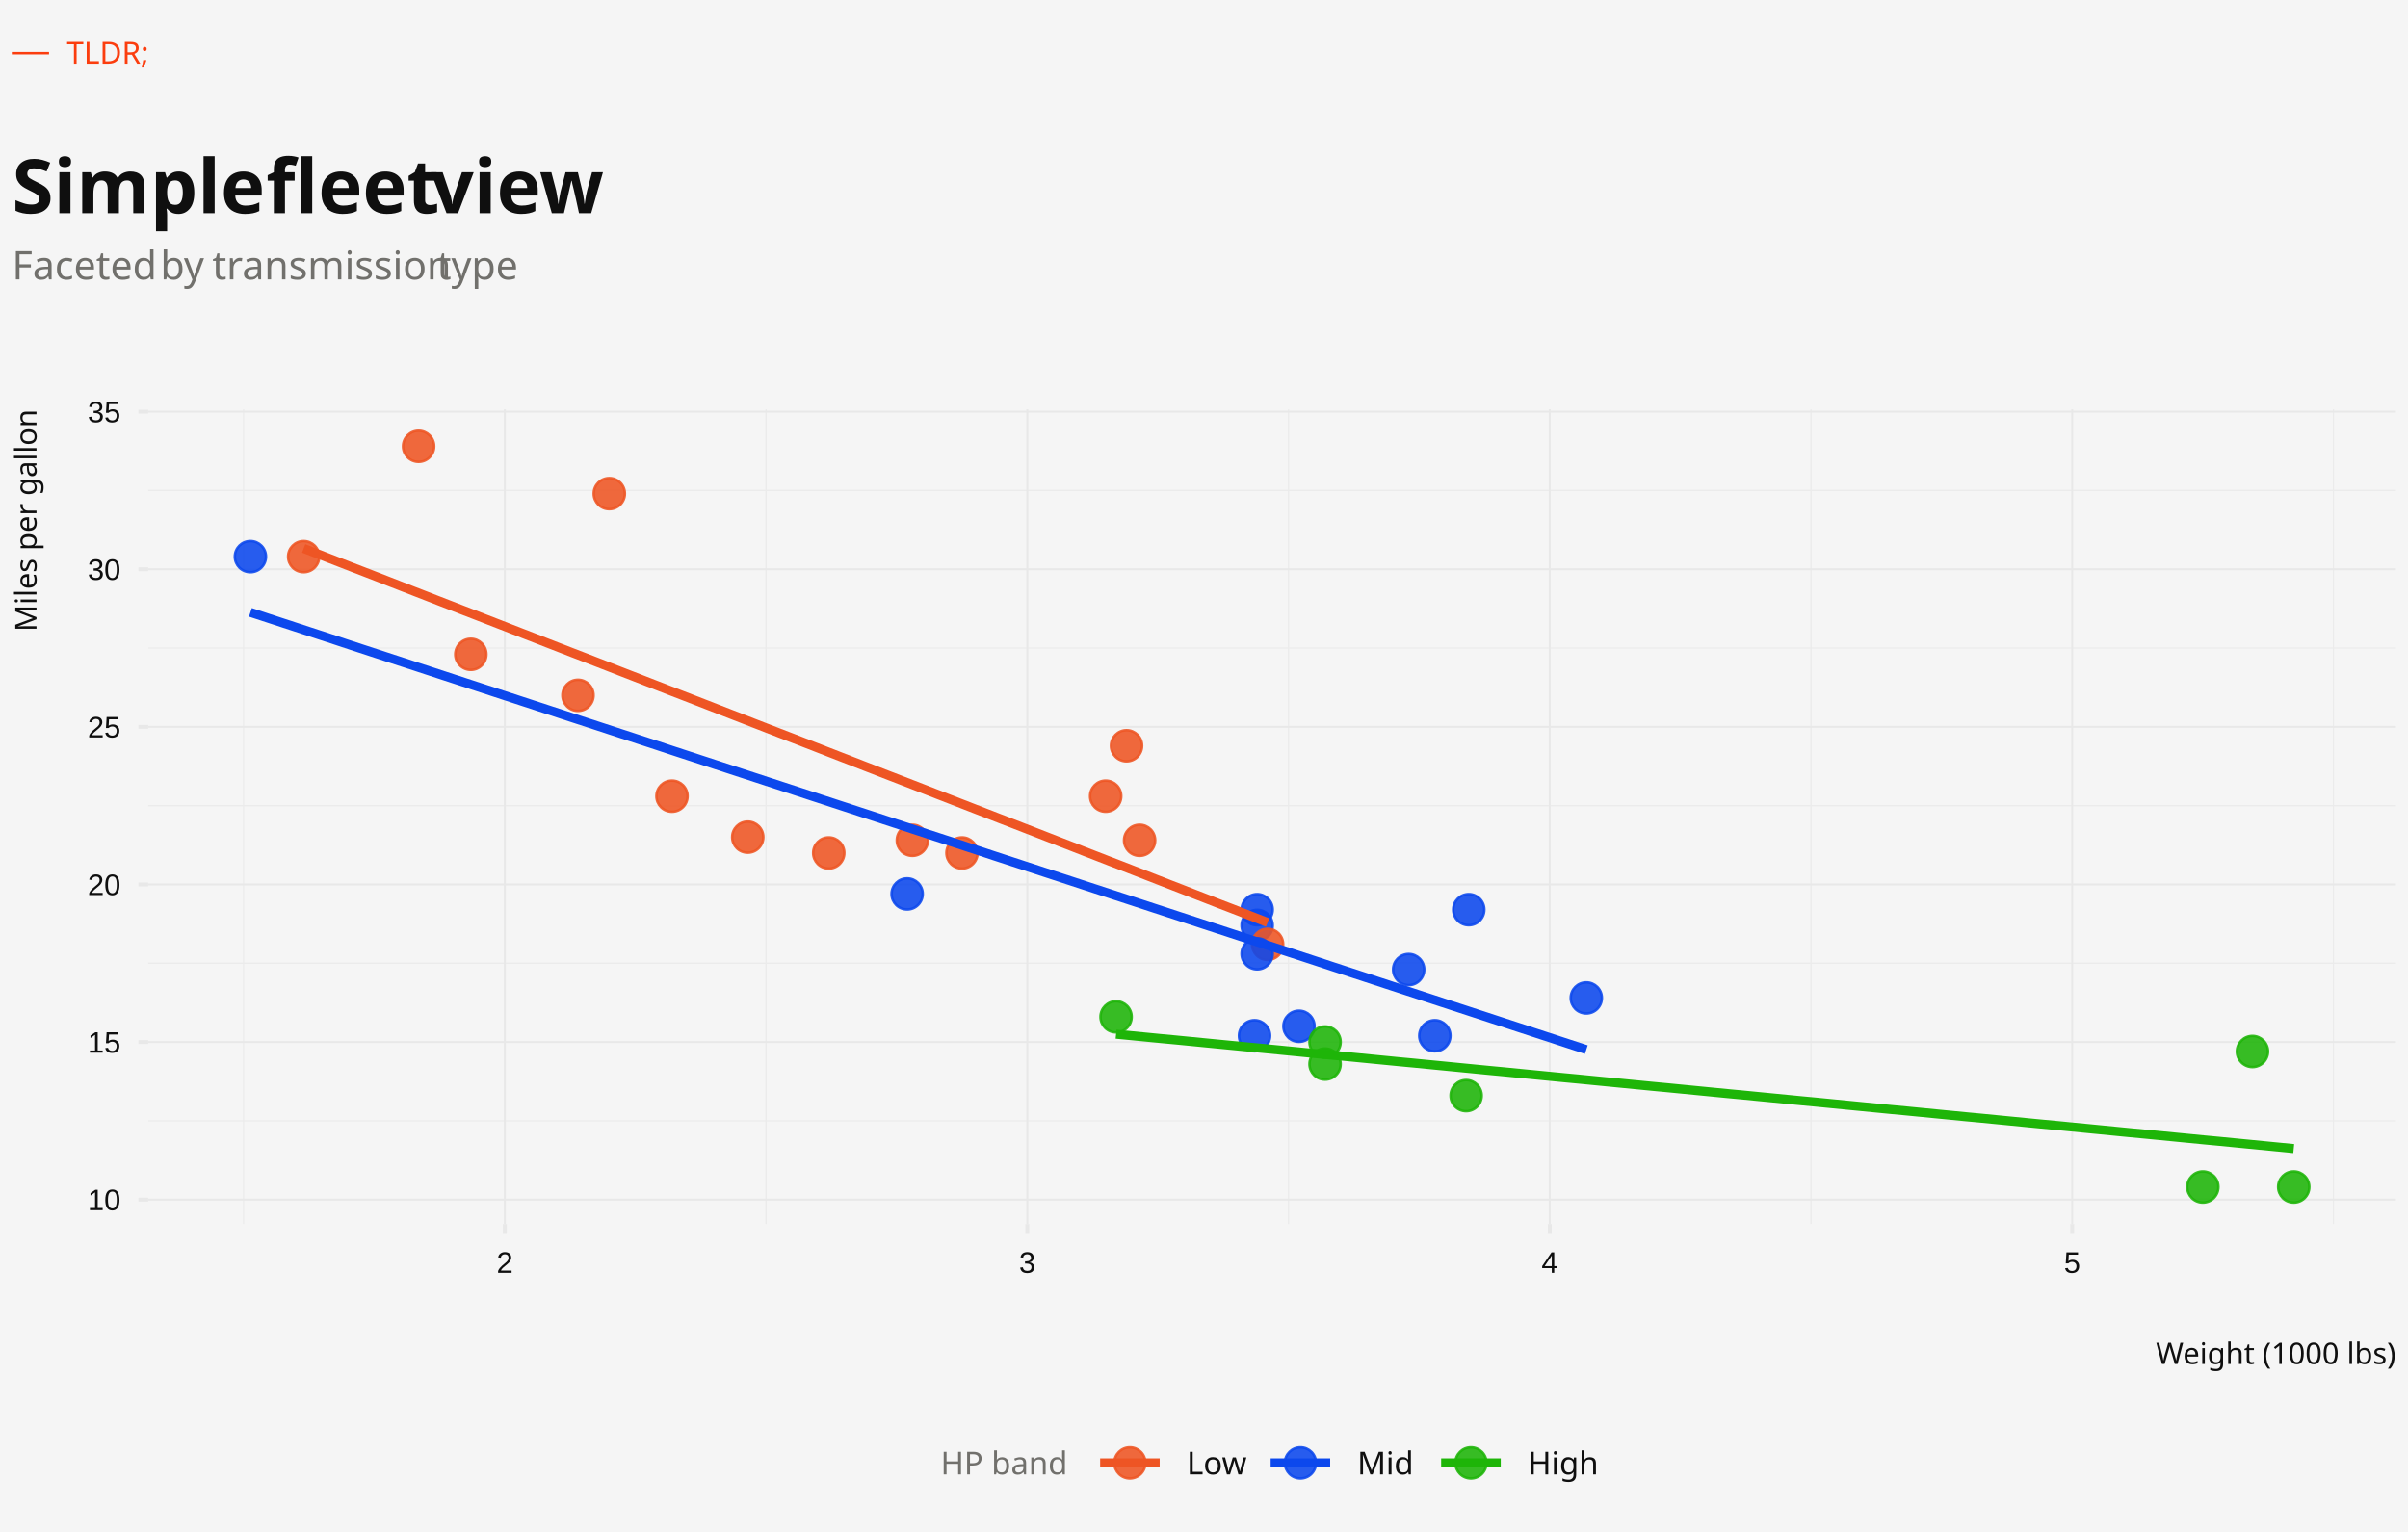
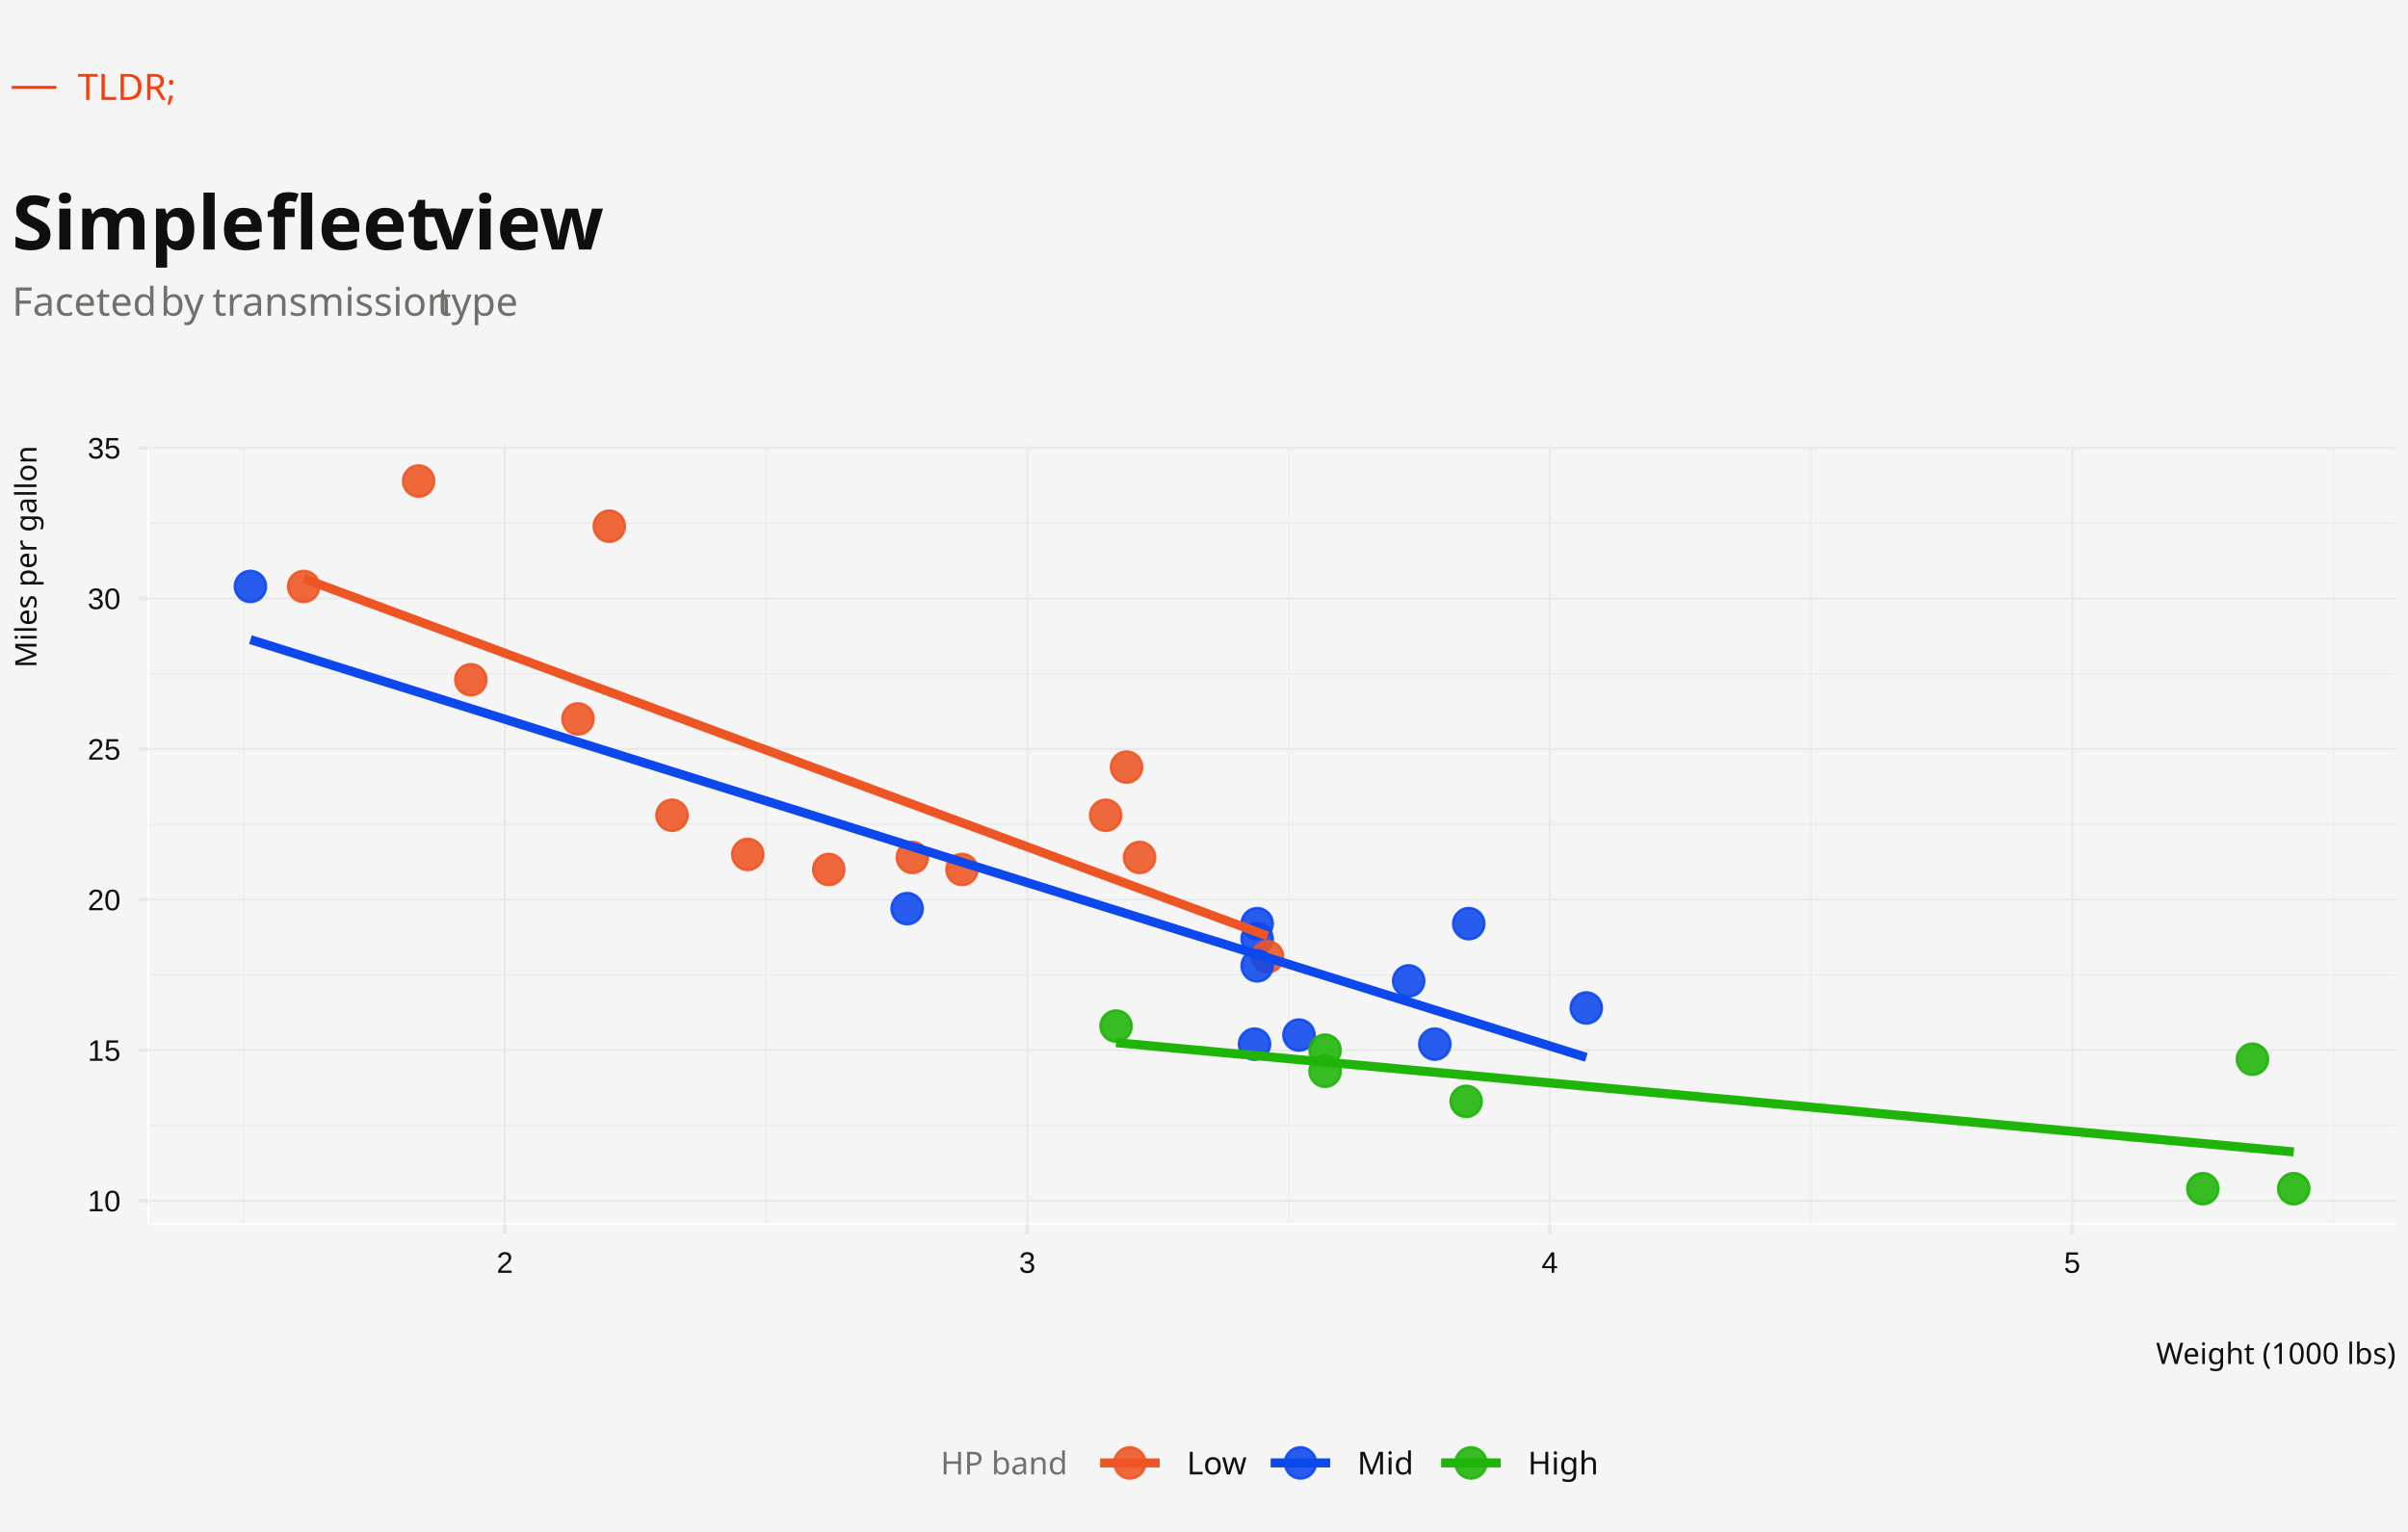
<svg xmlns="http://www.w3.org/2000/svg" width="396.00pt" height="252.00pt" viewBox="0 0 396.00 252.00">
  <g class="svglite">
    <defs>
      <style type="text/css">
    .svglite line, .svglite polyline, .svglite polygon, .svglite path, .svglite rect, .svglite circle {
      fill: none;
      stroke: #000000;
      stroke-linecap: round;
      stroke-linejoin: round;
      stroke-miterlimit: 10.00;
    }
    .svglite text {
      white-space: pre;
    }
    .svglite g.glyphgroup path {
      fill: inherit;
      stroke: none;
    }
  </style>
    </defs>
    <rect width="100%" height="100%" style="stroke: none; fill: none;" />
    <defs>
      <clipPath id="cpMC4wMHwzOTYuMDB8MC4wMHwyNTIuMDA=">
        <rect x="0.00" y="0.00" width="396.00" height="252.00" />
      </clipPath>
    </defs>
    <g clip-path="url(#cpMC4wMHwzOTYuMDB8MC4wMHwyNTIuMDA=)">
-       <rect x="0.00" y="-0" width="396.00" height="252.00" style="stroke-width: 0.63; stroke: none; fill: #F5F5F5;" />
+       <rect x="0.00" y="0.00" width="396.00" height="252.00" style="stroke-width: 0.63; stroke: none; fill: #F5F5F5;" />
    </g>
    <defs>
-       <clipPath id="cpMjQuMzh8Mzk0LjAxfDY3LjMzfDIwMS4zNg==">
-         <rect x="24.38" y="67.33" width="369.63" height="134.03" />
+       <clipPath id="cpMjQuMzh8Mzk0LjAxfDczLjMxfDIwMS4zNg==">
+         <rect x="24.38" y="73.31" width="369.63" height="128.05" />
      </clipPath>
    </defs>
-     <g clip-path="url(#cpMjQuMzh8Mzk0LjAxfDY3LjMzfDIwMS4zNg==)">
-       <rect x="24.38" y="67.33" width="369.63" height="134.03" style="stroke-width: 0.63; stroke: none; fill: #F5F5F5;" />
-       <polyline points="24.38,184.38 394.01,184.38 " style="stroke-width: 0.21; stroke: #EBEBEB; stroke-linecap: butt;" />
-       <polyline points="24.38,158.45 394.01,158.45 " style="stroke-width: 0.21; stroke: #EBEBEB; stroke-linecap: butt;" />
-       <polyline points="24.38,132.53 394.01,132.53 " style="stroke-width: 0.21; stroke: #EBEBEB; stroke-linecap: butt;" />
-       <polyline points="24.38,106.60 394.01,106.60 " style="stroke-width: 0.21; stroke: #EBEBEB; stroke-linecap: butt;" />
-       <polyline points="24.38,80.68 394.01,80.68 " style="stroke-width: 0.21; stroke: #EBEBEB; stroke-linecap: butt;" />
-       <polyline points="40.06,201.36 40.06,67.33 " style="stroke-width: 0.21; stroke: #EBEBEB; stroke-linecap: butt;" />
-       <polyline points="125.98,201.36 125.98,67.33 " style="stroke-width: 0.21; stroke: #EBEBEB; stroke-linecap: butt;" />
-       <polyline points="211.90,201.36 211.90,67.33 " style="stroke-width: 0.21; stroke: #EBEBEB; stroke-linecap: butt;" />
-       <polyline points="297.82,201.36 297.82,67.33 " style="stroke-width: 0.21; stroke: #EBEBEB; stroke-linecap: butt;" />
-       <polyline points="383.74,201.36 383.74,67.33 " style="stroke-width: 0.21; stroke: #EBEBEB; stroke-linecap: butt;" />
-       <polyline points="24.38,197.34 394.01,197.34 " style="stroke-width: 0.32; stroke: #E8E8E8; stroke-linecap: butt;" />
-       <polyline points="24.38,171.41 394.01,171.41 " style="stroke-width: 0.32; stroke: #E8E8E8; stroke-linecap: butt;" />
-       <polyline points="24.38,145.49 394.01,145.49 " style="stroke-width: 0.32; stroke: #E8E8E8; stroke-linecap: butt;" />
-       <polyline points="24.38,119.57 394.01,119.57 " style="stroke-width: 0.32; stroke: #E8E8E8; stroke-linecap: butt;" />
-       <polyline points="24.38,93.64 394.01,93.64 " style="stroke-width: 0.32; stroke: #E8E8E8; stroke-linecap: butt;" />
-       <polyline points="24.38,67.72 394.01,67.72 " style="stroke-width: 0.32; stroke: #E8E8E8; stroke-linecap: butt;" />
-       <polyline points="83.02,201.36 83.02,67.33 " style="stroke-width: 0.32; stroke: #E8E8E8; stroke-linecap: butt;" />
-       <polyline points="168.94,201.36 168.94,67.33 " style="stroke-width: 0.32; stroke: #E8E8E8; stroke-linecap: butt;" />
-       <polyline points="254.86,201.36 254.86,67.33 " style="stroke-width: 0.32; stroke: #E8E8E8; stroke-linecap: butt;" />
-       <polyline points="340.78,201.36 340.78,67.33 " style="stroke-width: 0.32; stroke: #E8E8E8; stroke-linecap: butt;" />
-       <circle cx="136.29" cy="140.31" r="2.56" style="stroke-width: 0.42; stroke: #EE5524; stroke-opacity: 0.88; fill: #EE5524; fill-opacity: 0.88;" />
-       <circle cx="158.20" cy="140.31" r="2.56" style="stroke-width: 0.42; stroke: #EE5524; stroke-opacity: 0.88; fill: #EE5524; fill-opacity: 0.88;" />
-       <circle cx="110.51" cy="130.97" r="2.56" style="stroke-width: 0.42; stroke: #EE5524; stroke-opacity: 0.88; fill: #EE5524; fill-opacity: 0.88;" />
-       <circle cx="187.41" cy="138.23" r="2.56" style="stroke-width: 0.42; stroke: #EE5524; stroke-opacity: 0.88; fill: #EE5524; fill-opacity: 0.88;" />
-       <circle cx="206.74" cy="152.23" r="2.56" style="stroke-width: 0.42; stroke: #0C48ED; stroke-opacity: 0.88; fill: #0C48ED; fill-opacity: 0.88;" />
-       <circle cx="208.46" cy="155.34" r="2.56" style="stroke-width: 0.42; stroke: #EE5524; stroke-opacity: 0.88; fill: #EE5524; fill-opacity: 0.88;" />
-       <circle cx="217.91" cy="175.04" r="2.56" style="stroke-width: 0.42; stroke: #1EB508; stroke-opacity: 0.88; fill: #1EB508; fill-opacity: 0.88;" />
-       <circle cx="185.26" cy="122.68" r="2.56" style="stroke-width: 0.42; stroke: #EE5524; stroke-opacity: 0.88; fill: #EE5524; fill-opacity: 0.88;" />
-       <circle cx="181.83" cy="130.97" r="2.56" style="stroke-width: 0.42; stroke: #EE5524; stroke-opacity: 0.88; fill: #EE5524; fill-opacity: 0.88;" />
-       <circle cx="206.74" cy="149.64" r="2.56" style="stroke-width: 0.42; stroke: #0C48ED; stroke-opacity: 0.88; fill: #0C48ED; fill-opacity: 0.88;" />
-       <circle cx="206.74" cy="156.90" r="2.56" style="stroke-width: 0.42; stroke: #0C48ED; stroke-opacity: 0.88; fill: #0C48ED; fill-opacity: 0.88;" />
-       <circle cx="260.87" cy="164.16" r="2.56" style="stroke-width: 0.42; stroke: #0C48ED; stroke-opacity: 0.88; fill: #0C48ED; fill-opacity: 0.88;" />
-       <circle cx="231.66" cy="159.49" r="2.56" style="stroke-width: 0.42; stroke: #0C48ED; stroke-opacity: 0.88; fill: #0C48ED; fill-opacity: 0.88;" />
-       <circle cx="235.96" cy="170.38" r="2.56" style="stroke-width: 0.42; stroke: #0C48ED; stroke-opacity: 0.88; fill: #0C48ED; fill-opacity: 0.88;" />
-       <circle cx="362.26" cy="195.26" r="2.56" style="stroke-width: 0.42; stroke: #1EB508; stroke-opacity: 0.88; fill: #1EB508; fill-opacity: 0.88;" />
-       <circle cx="377.21" cy="195.26" r="2.56" style="stroke-width: 0.42; stroke: #1EB508; stroke-opacity: 0.88; fill: #1EB508; fill-opacity: 0.88;" />
-       <circle cx="370.42" cy="172.97" r="2.56" style="stroke-width: 0.42; stroke: #1EB508; stroke-opacity: 0.88; fill: #1EB508; fill-opacity: 0.88;" />
-       <circle cx="100.20" cy="81.20" r="2.56" style="stroke-width: 0.42; stroke: #EE5524; stroke-opacity: 0.88; fill: #EE5524; fill-opacity: 0.88;" />
-       <circle cx="49.94" cy="91.57" r="2.56" style="stroke-width: 0.42; stroke: #EE5524; stroke-opacity: 0.88; fill: #EE5524; fill-opacity: 0.88;" />
-       <circle cx="68.84" cy="73.42" r="2.56" style="stroke-width: 0.42; stroke: #EE5524; stroke-opacity: 0.88; fill: #EE5524; fill-opacity: 0.88;" />
-       <circle cx="122.97" cy="137.71" r="2.56" style="stroke-width: 0.42; stroke: #EE5524; stroke-opacity: 0.88; fill: #EE5524; fill-opacity: 0.88;" />
-       <circle cx="213.62" cy="168.82" r="2.56" style="stroke-width: 0.42; stroke: #0C48ED; stroke-opacity: 0.88; fill: #0C48ED; fill-opacity: 0.88;" />
-       <circle cx="206.31" cy="170.38" r="2.56" style="stroke-width: 0.42; stroke: #0C48ED; stroke-opacity: 0.88; fill: #0C48ED; fill-opacity: 0.88;" />
-       <circle cx="241.11" cy="180.23" r="2.56" style="stroke-width: 0.42; stroke: #1EB508; stroke-opacity: 0.88; fill: #1EB508; fill-opacity: 0.88;" />
-       <circle cx="241.54" cy="149.64" r="2.56" style="stroke-width: 0.42; stroke: #0C48ED; stroke-opacity: 0.88; fill: #0C48ED; fill-opacity: 0.88;" />
-       <circle cx="77.43" cy="107.64" r="2.56" style="stroke-width: 0.42; stroke: #EE5524; stroke-opacity: 0.88; fill: #EE5524; fill-opacity: 0.88;" />
-       <circle cx="95.05" cy="114.38" r="2.56" style="stroke-width: 0.42; stroke: #EE5524; stroke-opacity: 0.88; fill: #EE5524; fill-opacity: 0.88;" />
-       <circle cx="41.18" cy="91.57" r="2.56" style="stroke-width: 0.42; stroke: #0C48ED; stroke-opacity: 0.88; fill: #0C48ED; fill-opacity: 0.88;" />
-       <circle cx="183.54" cy="167.27" r="2.56" style="stroke-width: 0.42; stroke: #1EB508; stroke-opacity: 0.88; fill: #1EB508; fill-opacity: 0.88;" />
-       <circle cx="149.18" cy="147.05" r="2.56" style="stroke-width: 0.42; stroke: #0C48ED; stroke-opacity: 0.88; fill: #0C48ED; fill-opacity: 0.88;" />
-       <circle cx="217.91" cy="171.41" r="2.56" style="stroke-width: 0.42; stroke: #1EB508; stroke-opacity: 0.88; fill: #1EB508; fill-opacity: 0.88;" />
-       <circle cx="150.04" cy="138.23" r="2.56" style="stroke-width: 0.42; stroke: #EE5524; stroke-opacity: 0.88; fill: #EE5524; fill-opacity: 0.88;" />
-       <polyline points="49.94,90.22 51.95,91.00 53.95,91.78 55.96,92.56 57.97,93.34 59.97,94.11 61.98,94.89 63.99,95.67 65.99,96.45 68.00,97.23 70.01,98.01 72.01,98.79 74.02,99.57 76.03,100.35 78.03,101.12 80.04,101.90 82.05,102.68 84.05,103.46 86.06,104.24 88.07,105.02 90.07,105.80 92.08,106.58 94.09,107.36 96.09,108.13 98.10,108.91 100.11,109.69 102.11,110.47 104.12,111.25 106.13,112.03 108.13,112.81 110.14,113.59 112.14,114.36 114.15,115.14 116.16,115.92 118.16,116.70 120.17,117.48 122.18,118.26 124.18,119.04 126.19,119.82 128.20,120.60 130.20,121.37 132.21,122.15 134.22,122.93 136.22,123.71 138.23,124.49 140.24,125.27 142.24,126.05 144.25,126.83 146.26,127.61 148.26,128.38 150.27,129.16 152.28,129.94 154.28,130.72 156.29,131.50 158.30,132.28 160.30,133.06 162.31,133.84 164.32,134.62 166.32,135.39 168.33,136.17 170.34,136.95 172.34,137.73 174.35,138.51 176.36,139.29 178.36,140.07 180.37,140.85 182.38,141.63 184.38,142.40 186.39,143.18 188.40,143.96 190.40,144.74 192.41,145.52 194.42,146.30 196.42,147.08 198.43,147.86 200.43,148.64 202.44,149.41 204.45,150.19 206.45,150.97 208.46,151.75 " style="stroke-width: 1.49; stroke: #EE5524; stroke-linecap: butt;" />
-       <polyline points="41.18,100.73 43.96,101.64 46.74,102.55 49.52,103.46 52.30,104.37 55.08,105.28 57.86,106.20 60.64,107.11 63.42,108.02 66.21,108.93 68.99,109.84 71.77,110.75 74.55,111.66 77.33,112.57 80.11,113.48 82.89,114.39 85.67,115.30 88.45,116.21 91.23,117.12 94.01,118.03 96.80,118.94 99.58,119.85 102.36,120.76 105.14,121.67 107.92,122.58 110.70,123.50 113.48,124.41 116.26,125.32 119.04,126.23 121.82,127.14 124.61,128.05 127.39,128.96 130.17,129.87 132.95,130.78 135.73,131.69 138.51,132.60 141.29,133.51 144.07,134.42 146.85,135.33 149.63,136.24 152.41,137.15 155.20,138.06 157.98,138.97 160.76,139.88 163.54,140.80 166.32,141.71 169.10,142.62 171.88,143.53 174.66,144.44 177.44,145.35 180.22,146.26 183.01,147.17 185.79,148.08 188.57,148.99 191.35,149.90 194.13,150.81 196.91,151.72 199.69,152.63 202.47,153.54 205.25,154.45 208.03,155.36 210.81,156.27 213.60,157.18 216.38,158.09 219.16,159.01 221.94,159.92 224.72,160.83 227.50,161.74 230.28,162.65 233.06,163.56 235.84,164.47 238.62,165.38 241.41,166.29 244.19,167.20 246.97,168.11 249.75,169.02 252.53,169.93 255.31,170.84 258.09,171.75 260.87,172.66 " style="stroke-width: 1.49; stroke: #0C48ED; stroke-linecap: butt;" />
-       <polyline points="183.54,170.12 186.00,170.36 188.45,170.60 190.90,170.84 193.35,171.07 195.80,171.31 198.25,171.55 200.70,171.79 203.16,172.03 205.61,172.27 208.06,172.50 210.51,172.74 212.96,172.98 215.41,173.22 217.86,173.46 220.32,173.69 222.77,173.93 225.22,174.17 227.67,174.41 230.12,174.65 232.57,174.88 235.02,175.12 237.48,175.36 239.93,175.60 242.38,175.84 244.83,176.08 247.28,176.31 249.73,176.55 252.18,176.79 254.64,177.03 257.09,177.27 259.54,177.50 261.99,177.74 264.44,177.98 266.89,178.22 269.34,178.46 271.80,178.70 274.25,178.93 276.70,179.17 279.15,179.41 281.60,179.65 284.05,179.89 286.50,180.12 288.96,180.36 291.41,180.60 293.86,180.84 296.31,181.08 298.76,181.31 301.21,181.55 303.66,181.79 306.12,182.03 308.57,182.27 311.02,182.51 313.47,182.74 315.92,182.98 318.37,183.22 320.82,183.46 323.28,183.70 325.73,183.93 328.18,184.17 330.63,184.41 333.08,184.65 335.53,184.89 337.98,185.12 340.43,185.36 342.89,185.60 345.34,185.84 347.79,186.08 350.24,186.32 352.69,186.55 355.14,186.79 357.59,187.03 360.05,187.27 362.50,187.51 364.95,187.74 367.40,187.98 369.85,188.22 372.30,188.46 374.75,188.70 377.21,188.94 " style="stroke-width: 1.49; stroke: #1EB508; stroke-linecap: butt;" />
+     <g clip-path="url(#cpMjQuMzh8Mzk0LjAxfDczLjMxfDIwMS4zNg==)">
+       <rect x="24.38" y="73.31" width="369.63" height="128.05" style="stroke-width: 0.63; stroke: none; fill: #F5F5F5;" />
+       <polyline points="24.38,185.13 394.01,185.13 " style="stroke-width: 0.21; stroke: #EBEBEB; stroke-linecap: butt;" />
+       <polyline points="24.38,160.37 394.01,160.37 " style="stroke-width: 0.21; stroke: #EBEBEB; stroke-linecap: butt;" />
+       <polyline points="24.38,135.60 394.01,135.60 " style="stroke-width: 0.21; stroke: #EBEBEB; stroke-linecap: butt;" />
+       <polyline points="24.38,110.83 394.01,110.83 " style="stroke-width: 0.21; stroke: #EBEBEB; stroke-linecap: butt;" />
+       <polyline points="24.38,86.06 394.01,86.06 " style="stroke-width: 0.21; stroke: #EBEBEB; stroke-linecap: butt;" />
+       <polyline points="40.06,201.36 40.06,73.31 " style="stroke-width: 0.21; stroke: #EBEBEB; stroke-linecap: butt;" />
+       <polyline points="125.98,201.36 125.98,73.31 " style="stroke-width: 0.21; stroke: #EBEBEB; stroke-linecap: butt;" />
+       <polyline points="211.90,201.36 211.90,73.31 " style="stroke-width: 0.21; stroke: #EBEBEB; stroke-linecap: butt;" />
+       <polyline points="297.82,201.36 297.82,73.31 " style="stroke-width: 0.21; stroke: #EBEBEB; stroke-linecap: butt;" />
+       <polyline points="383.74,201.36 383.74,73.31 " style="stroke-width: 0.21; stroke: #EBEBEB; stroke-linecap: butt;" />
+       <polyline points="24.38,197.52 394.01,197.52 " style="stroke-width: 0.32; stroke: #E8E8E8; stroke-linecap: butt;" />
+       <polyline points="24.38,172.75 394.01,172.75 " style="stroke-width: 0.32; stroke: #E8E8E8; stroke-linecap: butt;" />
+       <polyline points="24.38,147.98 394.01,147.98 " style="stroke-width: 0.32; stroke: #E8E8E8; stroke-linecap: butt;" />
+       <polyline points="24.38,123.21 394.01,123.21 " style="stroke-width: 0.32; stroke: #E8E8E8; stroke-linecap: butt;" />
+       <polyline points="24.38,98.45 394.01,98.45 " style="stroke-width: 0.32; stroke: #E8E8E8; stroke-linecap: butt;" />
+       <polyline points="24.38,73.68 394.01,73.68 " style="stroke-width: 0.32; stroke: #E8E8E8; stroke-linecap: butt;" />
+       <polyline points="83.02,201.36 83.02,73.31 " style="stroke-width: 0.32; stroke: #E8E8E8; stroke-linecap: butt;" />
+       <polyline points="168.94,201.36 168.94,73.31 " style="stroke-width: 0.32; stroke: #E8E8E8; stroke-linecap: butt;" />
+       <polyline points="254.86,201.36 254.86,73.31 " style="stroke-width: 0.32; stroke: #E8E8E8; stroke-linecap: butt;" />
+       <polyline points="340.78,201.36 340.78,73.31 " style="stroke-width: 0.32; stroke: #E8E8E8; stroke-linecap: butt;" />
+       <circle cx="136.29" cy="143.03" r="2.56" style="stroke-width: 0.42; stroke: #EE5524; stroke-opacity: 0.88; fill: #EE5524; fill-opacity: 0.88;" />
+       <circle cx="158.20" cy="143.03" r="2.56" style="stroke-width: 0.42; stroke: #EE5524; stroke-opacity: 0.88; fill: #EE5524; fill-opacity: 0.88;" />
+       <circle cx="110.51" cy="134.11" r="2.56" style="stroke-width: 0.42; stroke: #EE5524; stroke-opacity: 0.88; fill: #EE5524; fill-opacity: 0.88;" />
+       <circle cx="187.41" cy="141.05" r="2.56" style="stroke-width: 0.42; stroke: #EE5524; stroke-opacity: 0.88; fill: #EE5524; fill-opacity: 0.88;" />
+       <circle cx="206.74" cy="154.42" r="2.56" style="stroke-width: 0.42; stroke: #0C48ED; stroke-opacity: 0.88; fill: #0C48ED; fill-opacity: 0.88;" />
+       <circle cx="208.46" cy="157.39" r="2.56" style="stroke-width: 0.42; stroke: #EE5524; stroke-opacity: 0.88; fill: #EE5524; fill-opacity: 0.88;" />
+       <circle cx="217.91" cy="176.22" r="2.56" style="stroke-width: 0.42; stroke: #1EB508; stroke-opacity: 0.88; fill: #1EB508; fill-opacity: 0.88;" />
+       <circle cx="185.26" cy="126.19" r="2.56" style="stroke-width: 0.42; stroke: #EE5524; stroke-opacity: 0.88; fill: #EE5524; fill-opacity: 0.88;" />
+       <circle cx="181.83" cy="134.11" r="2.56" style="stroke-width: 0.42; stroke: #EE5524; stroke-opacity: 0.88; fill: #EE5524; fill-opacity: 0.88;" />
+       <circle cx="206.74" cy="151.94" r="2.56" style="stroke-width: 0.42; stroke: #0C48ED; stroke-opacity: 0.88; fill: #0C48ED; fill-opacity: 0.88;" />
+       <circle cx="206.74" cy="158.88" r="2.56" style="stroke-width: 0.42; stroke: #0C48ED; stroke-opacity: 0.88; fill: #0C48ED; fill-opacity: 0.88;" />
+       <circle cx="260.87" cy="165.81" r="2.56" style="stroke-width: 0.42; stroke: #0C48ED; stroke-opacity: 0.88; fill: #0C48ED; fill-opacity: 0.88;" />
+       <circle cx="231.66" cy="161.36" r="2.56" style="stroke-width: 0.42; stroke: #0C48ED; stroke-opacity: 0.88; fill: #0C48ED; fill-opacity: 0.88;" />
+       <circle cx="235.96" cy="171.76" r="2.56" style="stroke-width: 0.42; stroke: #0C48ED; stroke-opacity: 0.88; fill: #0C48ED; fill-opacity: 0.88;" />
+       <circle cx="362.26" cy="195.54" r="2.56" style="stroke-width: 0.42; stroke: #1EB508; stroke-opacity: 0.88; fill: #1EB508; fill-opacity: 0.88;" />
+       <circle cx="377.21" cy="195.54" r="2.56" style="stroke-width: 0.42; stroke: #1EB508; stroke-opacity: 0.88; fill: #1EB508; fill-opacity: 0.88;" />
+       <circle cx="370.42" cy="174.24" r="2.56" style="stroke-width: 0.42; stroke: #1EB508; stroke-opacity: 0.88; fill: #1EB508; fill-opacity: 0.88;" />
+       <circle cx="100.20" cy="86.56" r="2.56" style="stroke-width: 0.42; stroke: #EE5524; stroke-opacity: 0.88; fill: #EE5524; fill-opacity: 0.88;" />
+       <circle cx="49.94" cy="96.47" r="2.56" style="stroke-width: 0.42; stroke: #EE5524; stroke-opacity: 0.88; fill: #EE5524; fill-opacity: 0.88;" />
+       <circle cx="68.84" cy="79.13" r="2.56" style="stroke-width: 0.42; stroke: #EE5524; stroke-opacity: 0.88; fill: #EE5524; fill-opacity: 0.88;" />
+       <circle cx="122.97" cy="140.55" r="2.56" style="stroke-width: 0.42; stroke: #EE5524; stroke-opacity: 0.88; fill: #EE5524; fill-opacity: 0.88;" />
+       <circle cx="213.62" cy="170.27" r="2.56" style="stroke-width: 0.42; stroke: #0C48ED; stroke-opacity: 0.88; fill: #0C48ED; fill-opacity: 0.88;" />
+       <circle cx="206.31" cy="171.76" r="2.56" style="stroke-width: 0.42; stroke: #0C48ED; stroke-opacity: 0.88; fill: #0C48ED; fill-opacity: 0.88;" />
+       <circle cx="241.11" cy="181.17" r="2.56" style="stroke-width: 0.42; stroke: #1EB508; stroke-opacity: 0.88; fill: #1EB508; fill-opacity: 0.88;" />
+       <circle cx="241.54" cy="151.94" r="2.56" style="stroke-width: 0.42; stroke: #0C48ED; stroke-opacity: 0.88; fill: #0C48ED; fill-opacity: 0.88;" />
+       <circle cx="77.43" cy="111.82" r="2.56" style="stroke-width: 0.42; stroke: #EE5524; stroke-opacity: 0.88; fill: #EE5524; fill-opacity: 0.88;" />
+       <circle cx="95.05" cy="118.26" r="2.56" style="stroke-width: 0.42; stroke: #EE5524; stroke-opacity: 0.88; fill: #EE5524; fill-opacity: 0.88;" />
+       <circle cx="41.18" cy="96.47" r="2.56" style="stroke-width: 0.42; stroke: #0C48ED; stroke-opacity: 0.88; fill: #0C48ED; fill-opacity: 0.88;" />
+       <circle cx="183.54" cy="168.79" r="2.56" style="stroke-width: 0.42; stroke: #1EB508; stroke-opacity: 0.88; fill: #1EB508; fill-opacity: 0.88;" />
+       <circle cx="149.18" cy="149.47" r="2.56" style="stroke-width: 0.42; stroke: #0C48ED; stroke-opacity: 0.88; fill: #0C48ED; fill-opacity: 0.88;" />
+       <circle cx="217.91" cy="172.75" r="2.56" style="stroke-width: 0.42; stroke: #1EB508; stroke-opacity: 0.88; fill: #1EB508; fill-opacity: 0.88;" />
+       <circle cx="150.04" cy="141.05" r="2.56" style="stroke-width: 0.42; stroke: #EE5524; stroke-opacity: 0.88; fill: #EE5524; fill-opacity: 0.88;" />
+       <polyline points="49.94,95.18 51.95,95.92 53.95,96.66 55.96,97.41 57.97,98.15 59.97,98.90 61.98,99.64 63.99,100.39 65.99,101.13 68.00,101.87 70.01,102.62 72.01,103.36 74.02,104.11 76.03,104.85 78.03,105.59 80.04,106.34 82.05,107.08 84.05,107.83 86.06,108.57 88.07,109.32 90.07,110.06 92.08,110.80 94.09,111.55 96.09,112.29 98.10,113.04 100.11,113.78 102.11,114.52 104.12,115.27 106.13,116.01 108.13,116.76 110.14,117.50 112.14,118.24 114.15,118.99 116.16,119.73 118.16,120.48 120.17,121.22 122.18,121.97 124.18,122.71 126.19,123.45 128.20,124.20 130.20,124.94 132.21,125.69 134.22,126.43 136.22,127.17 138.23,127.92 140.24,128.66 142.24,129.41 144.25,130.15 146.26,130.89 148.26,131.64 150.27,132.38 152.28,133.13 154.28,133.87 156.29,134.62 158.30,135.36 160.30,136.10 162.31,136.85 164.32,137.59 166.32,138.34 168.33,139.08 170.34,139.82 172.34,140.57 174.35,141.31 176.36,142.06 178.36,142.80 180.37,143.55 182.38,144.29 184.38,145.03 186.39,145.78 188.40,146.52 190.40,147.27 192.41,148.01 194.42,148.75 196.42,149.50 198.43,150.24 200.43,150.99 202.44,151.73 204.45,152.47 206.45,153.22 208.46,153.96 " style="stroke-width: 1.49; stroke: #EE5524; stroke-linecap: butt;" />
+       <polyline points="41.18,105.22 43.96,106.09 46.74,106.96 49.52,107.83 52.30,108.70 55.08,109.57 57.86,110.44 60.64,111.31 63.42,112.18 66.21,113.05 68.99,113.92 71.77,114.79 74.55,115.66 77.33,116.53 80.11,117.40 82.89,118.27 85.67,119.14 88.45,120.01 91.23,120.88 94.01,121.75 96.80,122.62 99.58,123.49 102.36,124.36 105.14,125.23 107.92,126.10 110.70,126.97 113.48,127.84 116.26,128.71 119.04,129.58 121.82,130.45 124.61,131.32 127.39,132.19 130.17,133.06 132.95,133.93 135.73,134.80 138.51,135.67 141.29,136.54 144.07,137.41 146.85,138.28 149.63,139.15 152.41,140.02 155.20,140.89 157.98,141.76 160.76,142.63 163.54,143.50 166.32,144.37 169.10,145.24 171.88,146.11 174.66,146.98 177.44,147.85 180.22,148.72 183.01,149.59 185.79,150.46 188.57,151.33 191.35,152.20 194.13,153.07 196.91,153.94 199.69,154.80 202.47,155.67 205.25,156.54 208.03,157.41 210.81,158.28 213.60,159.15 216.38,160.02 219.16,160.89 221.94,161.76 224.72,162.63 227.50,163.50 230.28,164.37 233.06,165.24 235.84,166.11 238.62,166.98 241.41,167.85 244.19,168.72 246.97,169.59 249.75,170.46 252.53,171.33 255.31,172.20 258.09,173.07 260.87,173.94 " style="stroke-width: 1.49; stroke: #0C48ED; stroke-linecap: butt;" />
+       <polyline points="183.54,171.52 186.00,171.74 188.45,171.97 190.90,172.20 193.35,172.43 195.80,172.65 198.25,172.88 200.70,173.11 203.16,173.34 205.61,173.56 208.06,173.79 210.51,174.02 212.96,174.25 215.41,174.47 217.86,174.70 220.32,174.93 222.77,175.16 225.22,175.38 227.67,175.61 230.12,175.84 232.57,176.07 235.02,176.29 237.48,176.52 239.93,176.75 242.38,176.98 244.83,177.20 247.28,177.43 249.73,177.66 252.18,177.89 254.64,178.11 257.09,178.34 259.54,178.57 261.99,178.80 264.44,179.02 266.89,179.25 269.34,179.48 271.80,179.71 274.25,179.93 276.70,180.16 279.15,180.39 281.60,180.62 284.05,180.84 286.50,181.07 288.96,181.30 291.41,181.53 293.86,181.75 296.31,181.98 298.76,182.21 301.21,182.44 303.66,182.66 306.12,182.89 308.57,183.12 311.02,183.35 313.47,183.57 315.92,183.80 318.37,184.03 320.82,184.26 323.28,184.48 325.73,184.71 328.18,184.94 330.63,185.17 333.08,185.39 335.53,185.62 337.98,185.85 340.43,186.08 342.89,186.30 345.34,186.53 347.79,186.76 350.24,186.99 352.69,187.21 355.14,187.44 357.59,187.67 360.05,187.90 362.50,188.12 364.95,188.35 367.40,188.58 369.85,188.81 372.30,189.03 374.75,189.26 377.21,189.49 " style="stroke-width: 1.49; stroke: #1EB508; stroke-linecap: butt;" />
    </g>
    <g clip-path="url(#cpMC4wMHwzOTYuMDB8MC4wMHwyNTIuMDA=)">
-       <text x="19.84" y="199.08" text-anchor="end" style="font-size: 4.88px;fill: #0F0F0F; font-family: &quot;Arial&quot;;" textLength="5.44px" lengthAdjust="spacingAndGlyphs">10</text>
-       <text x="19.84" y="173.16" text-anchor="end" style="font-size: 4.88px;fill: #0F0F0F; font-family: &quot;Arial&quot;;" textLength="5.44px" lengthAdjust="spacingAndGlyphs">15</text>
-       <text x="19.84" y="147.24" text-anchor="end" style="font-size: 4.88px;fill: #0F0F0F; font-family: &quot;Arial&quot;;" textLength="5.44px" lengthAdjust="spacingAndGlyphs">20</text>
-       <text x="19.84" y="121.31" text-anchor="end" style="font-size: 4.88px;fill: #0F0F0F; font-family: &quot;Arial&quot;;" textLength="5.44px" lengthAdjust="spacingAndGlyphs">25</text>
-       <text x="19.84" y="95.39" text-anchor="end" style="font-size: 4.88px;fill: #0F0F0F; font-family: &quot;Arial&quot;;" textLength="5.44px" lengthAdjust="spacingAndGlyphs">30</text>
-       <text x="19.84" y="69.46" text-anchor="end" style="font-size: 4.88px;fill: #0F0F0F; font-family: &quot;Arial&quot;;" textLength="5.44px" lengthAdjust="spacingAndGlyphs">35</text>
-       <polyline points="22.76,197.34 24.38,197.34 " style="stroke-width: 0.64; stroke: #E8E8E8; stroke-linecap: butt;" />
-       <polyline points="22.76,171.41 24.38,171.41 " style="stroke-width: 0.64; stroke: #E8E8E8; stroke-linecap: butt;" />
-       <polyline points="22.76,145.49 24.38,145.49 " style="stroke-width: 0.64; stroke: #E8E8E8; stroke-linecap: butt;" />
-       <polyline points="22.76,119.57 24.38,119.57 " style="stroke-width: 0.64; stroke: #E8E8E8; stroke-linecap: butt;" />
-       <polyline points="22.76,93.64 24.38,93.64 " style="stroke-width: 0.64; stroke: #E8E8E8; stroke-linecap: butt;" />
-       <polyline points="22.76,67.72 24.38,67.72 " style="stroke-width: 0.64; stroke: #E8E8E8; stroke-linecap: butt;" />
+       <polyline points="24.38,201.36 24.38,73.31 " style="stroke-width: 0.32; stroke: #FFFFFF; stroke-linecap: butt;" />
+       <text x="19.84" y="199.26" text-anchor="end" style="font-size: 4.88px;fill: #0F0F0F; font-family: &quot;Arial&quot;;" textLength="5.44px" lengthAdjust="spacingAndGlyphs">10</text>
+       <text x="19.84" y="174.50" text-anchor="end" style="font-size: 4.88px;fill: #0F0F0F; font-family: &quot;Arial&quot;;" textLength="5.44px" lengthAdjust="spacingAndGlyphs">15</text>
+       <text x="19.84" y="149.73" text-anchor="end" style="font-size: 4.88px;fill: #0F0F0F; font-family: &quot;Arial&quot;;" textLength="5.44px" lengthAdjust="spacingAndGlyphs">20</text>
+       <text x="19.84" y="124.96" text-anchor="end" style="font-size: 4.88px;fill: #0F0F0F; font-family: &quot;Arial&quot;;" textLength="5.44px" lengthAdjust="spacingAndGlyphs">25</text>
+       <text x="19.84" y="100.19" text-anchor="end" style="font-size: 4.88px;fill: #0F0F0F; font-family: &quot;Arial&quot;;" textLength="5.44px" lengthAdjust="spacingAndGlyphs">30</text>
+       <text x="19.84" y="75.42" text-anchor="end" style="font-size: 4.88px;fill: #0F0F0F; font-family: &quot;Arial&quot;;" textLength="5.44px" lengthAdjust="spacingAndGlyphs">35</text>
+       <polyline points="22.76,197.52 24.38,197.52 " style="stroke-width: 0.64; stroke: #E8E8E8; stroke-linecap: butt;" />
+       <polyline points="22.76,172.75 24.38,172.75 " style="stroke-width: 0.64; stroke: #E8E8E8; stroke-linecap: butt;" />
+       <polyline points="22.76,147.98 24.38,147.98 " style="stroke-width: 0.64; stroke: #E8E8E8; stroke-linecap: butt;" />
+       <polyline points="22.76,123.21 24.38,123.21 " style="stroke-width: 0.64; stroke: #E8E8E8; stroke-linecap: butt;" />
+       <polyline points="22.76,98.45 24.38,98.45 " style="stroke-width: 0.64; stroke: #E8E8E8; stroke-linecap: butt;" />
+       <polyline points="22.76,73.68 24.38,73.68 " style="stroke-width: 0.64; stroke: #E8E8E8; stroke-linecap: butt;" />
+       <polyline points="24.38,201.36 394.01,201.36 " style="stroke-width: 0.32; stroke: #FFFFFF; stroke-linecap: butt;" />
      <polyline points="83.02,202.98 83.02,201.36 " style="stroke-width: 0.64; stroke: #E8E8E8; stroke-linecap: butt;" />
      <polyline points="168.94,202.98 168.94,201.36 " style="stroke-width: 0.64; stroke: #E8E8E8; stroke-linecap: butt;" />
      <polyline points="254.86,202.98 254.86,201.36 " style="stroke-width: 0.64; stroke: #E8E8E8; stroke-linecap: butt;" />
      <polyline points="340.78,202.98 340.78,201.36 " style="stroke-width: 0.64; stroke: #E8E8E8; stroke-linecap: butt;" />
      <text x="83.02" y="209.38" text-anchor="middle" style="font-size: 4.88px;fill: #0F0F0F; font-family: &quot;Arial&quot;;" textLength="2.72px" lengthAdjust="spacingAndGlyphs">2</text>
      <text x="168.94" y="209.38" text-anchor="middle" style="font-size: 4.88px;fill: #0F0F0F; font-family: &quot;Arial&quot;;" textLength="2.72px" lengthAdjust="spacingAndGlyphs">3</text>
      <text x="254.86" y="209.38" text-anchor="middle" style="font-size: 4.88px;fill: #0F0F0F; font-family: &quot;Arial&quot;;" textLength="2.72px" lengthAdjust="spacingAndGlyphs">4</text>
      <text x="340.78" y="209.38" text-anchor="middle" style="font-size: 4.88px;fill: #0F0F0F; font-family: &quot;Arial&quot;;" textLength="2.72px" lengthAdjust="spacingAndGlyphs">5</text>
      <text x="394.01" y="224.38" text-anchor="end" style="font-size: 4.88px; font-weight: 100;fill: #0F0F0F; font-family: &quot;JetBrains Mono&quot;;" textLength="49.67px" lengthAdjust="spacingAndGlyphs">Weight (1000 lbs)</text>
-       <text transform="translate(6.00,67.33) rotate(-90)" text-anchor="end" style="font-size: 4.88px; font-weight: 100;fill: #0F0F0F; font-family: &quot;JetBrains Mono&quot;;" textLength="46.75px" lengthAdjust="spacingAndGlyphs">Miles per gallon</text>
+       <text transform="translate(6.00,73.31) rotate(-90)" text-anchor="end" style="font-size: 4.88px; font-weight: 100;fill: #0F0F0F; font-family: &quot;JetBrains Mono&quot;;" textLength="46.75px" lengthAdjust="spacingAndGlyphs">Miles per gallon</text>
      <rect x="151.45" y="231.29" width="115.48" height="18.72" style="stroke-width: 0.75; stroke: none;" />
      <rect x="151.45" y="231.29" width="115.48" height="18.72" style="stroke-width: 0.63; stroke: none; fill: #F5F5F5;" />
      <text x="154.69" y="242.54" style="font-size: 5.20px;fill: #71706C; font-family: &quot;JetBrains Mono&quot;;" textLength="21.77px" lengthAdjust="spacingAndGlyphs">HP band</text>
      <rect x="179.69" y="234.53" width="12.24" height="12.24" style="stroke-width: 0.63; stroke: none; fill: #F5F5F5;" />
      <circle cx="185.81" cy="240.65" r="2.56" style="stroke-width: 0.42; stroke: #EE5524; stroke-opacity: 0.88; fill: #EE5524; fill-opacity: 0.88;" />
      <line x1="180.92" y1="240.65" x2="190.71" y2="240.65" style="stroke-width: 1.49; stroke: #EE5524; stroke-linecap: butt;" />
      <rect x="207.74" y="234.53" width="12.24" height="12.24" style="stroke-width: 0.63; stroke: none; fill: #F5F5F5;" />
      <circle cx="213.86" cy="240.65" r="2.56" style="stroke-width: 0.42; stroke: #0C48ED; stroke-opacity: 0.88; fill: #0C48ED; fill-opacity: 0.88;" />
      <line x1="208.96" y1="240.65" x2="218.75" y2="240.65" style="stroke-width: 1.49; stroke: #0C48ED; stroke-linecap: butt;" />
      <rect x="235.78" y="234.53" width="12.24" height="12.24" style="stroke-width: 0.63; stroke: none; fill: #F5F5F5;" />
      <circle cx="241.90" cy="240.65" r="2.56" style="stroke-width: 0.42; stroke: #1EB508; stroke-opacity: 0.88; fill: #1EB508; fill-opacity: 0.88;" />
      <line x1="237.00" y1="240.65" x2="246.80" y2="240.65" style="stroke-width: 1.49; stroke: #1EB508; stroke-linecap: butt;" />
      <text x="195.17" y="242.54" style="font-size: 5.20px;fill: #0F0F0F; font-family: &quot;JetBrains Mono&quot;;" textLength="9.33px" lengthAdjust="spacingAndGlyphs">Low</text>
      <text x="223.21" y="242.54" style="font-size: 5.20px;fill: #0F0F0F; font-family: &quot;JetBrains Mono&quot;;" textLength="9.33px" lengthAdjust="spacingAndGlyphs">Mid</text>
      <text x="251.26" y="242.54" style="font-size: 5.20px;fill: #0F0F0F; font-family: &quot;JetBrains Mono&quot;;" textLength="12.44px" lengthAdjust="spacingAndGlyphs">High</text>
-       <text x="1.99" y="45.96" style="font-size: 6.50px;fill: #71706C; font-family: &quot;Satoshi&quot;;" textLength="22.58px" lengthAdjust="spacingAndGlyphs">Faceted</text>
-       <text x="26.37" y="45.96" style="font-size: 6.50px;fill: #71706C; font-family: &quot;Satoshi&quot;;" textLength="6.75px" lengthAdjust="spacingAndGlyphs">by</text>
-       <text x="34.91" y="45.96" style="font-size: 6.50px;fill: #71706C; font-family: &quot;Satoshi&quot;;" textLength="35.16px" lengthAdjust="spacingAndGlyphs">transmission</text>
-       <text x="71.87" y="45.96" style="font-size: 6.50px;fill: #71706C; font-family: &quot;Satoshi&quot;;" textLength="12.23px" lengthAdjust="spacingAndGlyphs">type</text>
-       <text x="1.99" y="10.46" style="font-size: 5.00px;fill: #FB3D0E; font-family: &quot;JetBrains Mono&quot;;" textLength="6.00px" lengthAdjust="spacingAndGlyphs">──</text>
-       <text x="10.99" y="10.46" style="font-size: 5.00px;fill: #FB3D0E; font-family: &quot;JetBrains Mono&quot;;" textLength="15.00px" lengthAdjust="spacingAndGlyphs">TLDR;</text>
-       <text x="1.99" y="22.76" style="font-size: 9.00px;fill: none; font-family: &quot;Archivo&quot;;" textLength="3.00px" lengthAdjust="spacingAndGlyphs">·</text>
-       <text x="1.99" y="35.07" style="font-size: 12.35px; font-weight: 600;fill: #0F0F0F; font-family: &quot;Archivo&quot;;" textLength="39.31px" lengthAdjust="spacingAndGlyphs">Simple</text>
-       <text x="43.77" y="35.07" style="font-size: 12.35px; font-weight: 600;fill: #0F0F0F; font-family: &quot;Archivo&quot;;" textLength="24.62px" lengthAdjust="spacingAndGlyphs">fleet</text>
-       <text x="70.87" y="35.07" style="font-size: 12.35px; font-weight: 600;fill: #0F0F0F; font-family: &quot;Archivo&quot;;" textLength="25.92px" lengthAdjust="spacingAndGlyphs">view</text>
+       <text x="1.99" y="51.93" style="font-size: 6.50px;fill: #71706C; font-family: &quot;Satoshi&quot;;" textLength="22.58px" lengthAdjust="spacingAndGlyphs">Faceted</text>
+       <text x="26.37" y="51.93" style="font-size: 6.50px;fill: #71706C; font-family: &quot;Satoshi&quot;;" textLength="6.75px" lengthAdjust="spacingAndGlyphs">by</text>
+       <text x="34.91" y="51.93" style="font-size: 6.50px;fill: #71706C; font-family: &quot;Satoshi&quot;;" textLength="35.16px" lengthAdjust="spacingAndGlyphs">transmission</text>
+       <text x="71.87" y="51.93" style="font-size: 6.50px;fill: #71706C; font-family: &quot;Satoshi&quot;;" textLength="12.23px" lengthAdjust="spacingAndGlyphs">type</text>
+       <text x="1.99" y="16.44" style="font-size: 6.00px;fill: #FB3D0E; font-family: &quot;JetBrains Mono&quot;;" textLength="7.19px" lengthAdjust="spacingAndGlyphs">──</text>
+       <text x="12.77" y="16.44" style="font-size: 6.00px;fill: #FB3D0E; font-family: &quot;JetBrains Mono&quot;;" textLength="17.97px" lengthAdjust="spacingAndGlyphs">TLDR;</text>
+       <text x="1.99" y="28.74" style="font-size: 9.00px;fill: none; font-family: &quot;Archivo&quot;;" textLength="3.00px" lengthAdjust="spacingAndGlyphs">·</text>
+       <text x="1.99" y="41.05" style="font-size: 12.35px; font-weight: 600;fill: #0F0F0F; font-family: &quot;Archivo&quot;;" textLength="39.31px" lengthAdjust="spacingAndGlyphs">Simple</text>
+       <text x="43.77" y="41.05" style="font-size: 12.35px; font-weight: 600;fill: #0F0F0F; font-family: &quot;Archivo&quot;;" textLength="24.62px" lengthAdjust="spacingAndGlyphs">fleet</text>
+       <text x="70.87" y="41.05" style="font-size: 12.35px; font-weight: 600;fill: #0F0F0F; font-family: &quot;Archivo&quot;;" textLength="25.92px" lengthAdjust="spacingAndGlyphs">view</text>
    </g>
  </g>
</svg>
